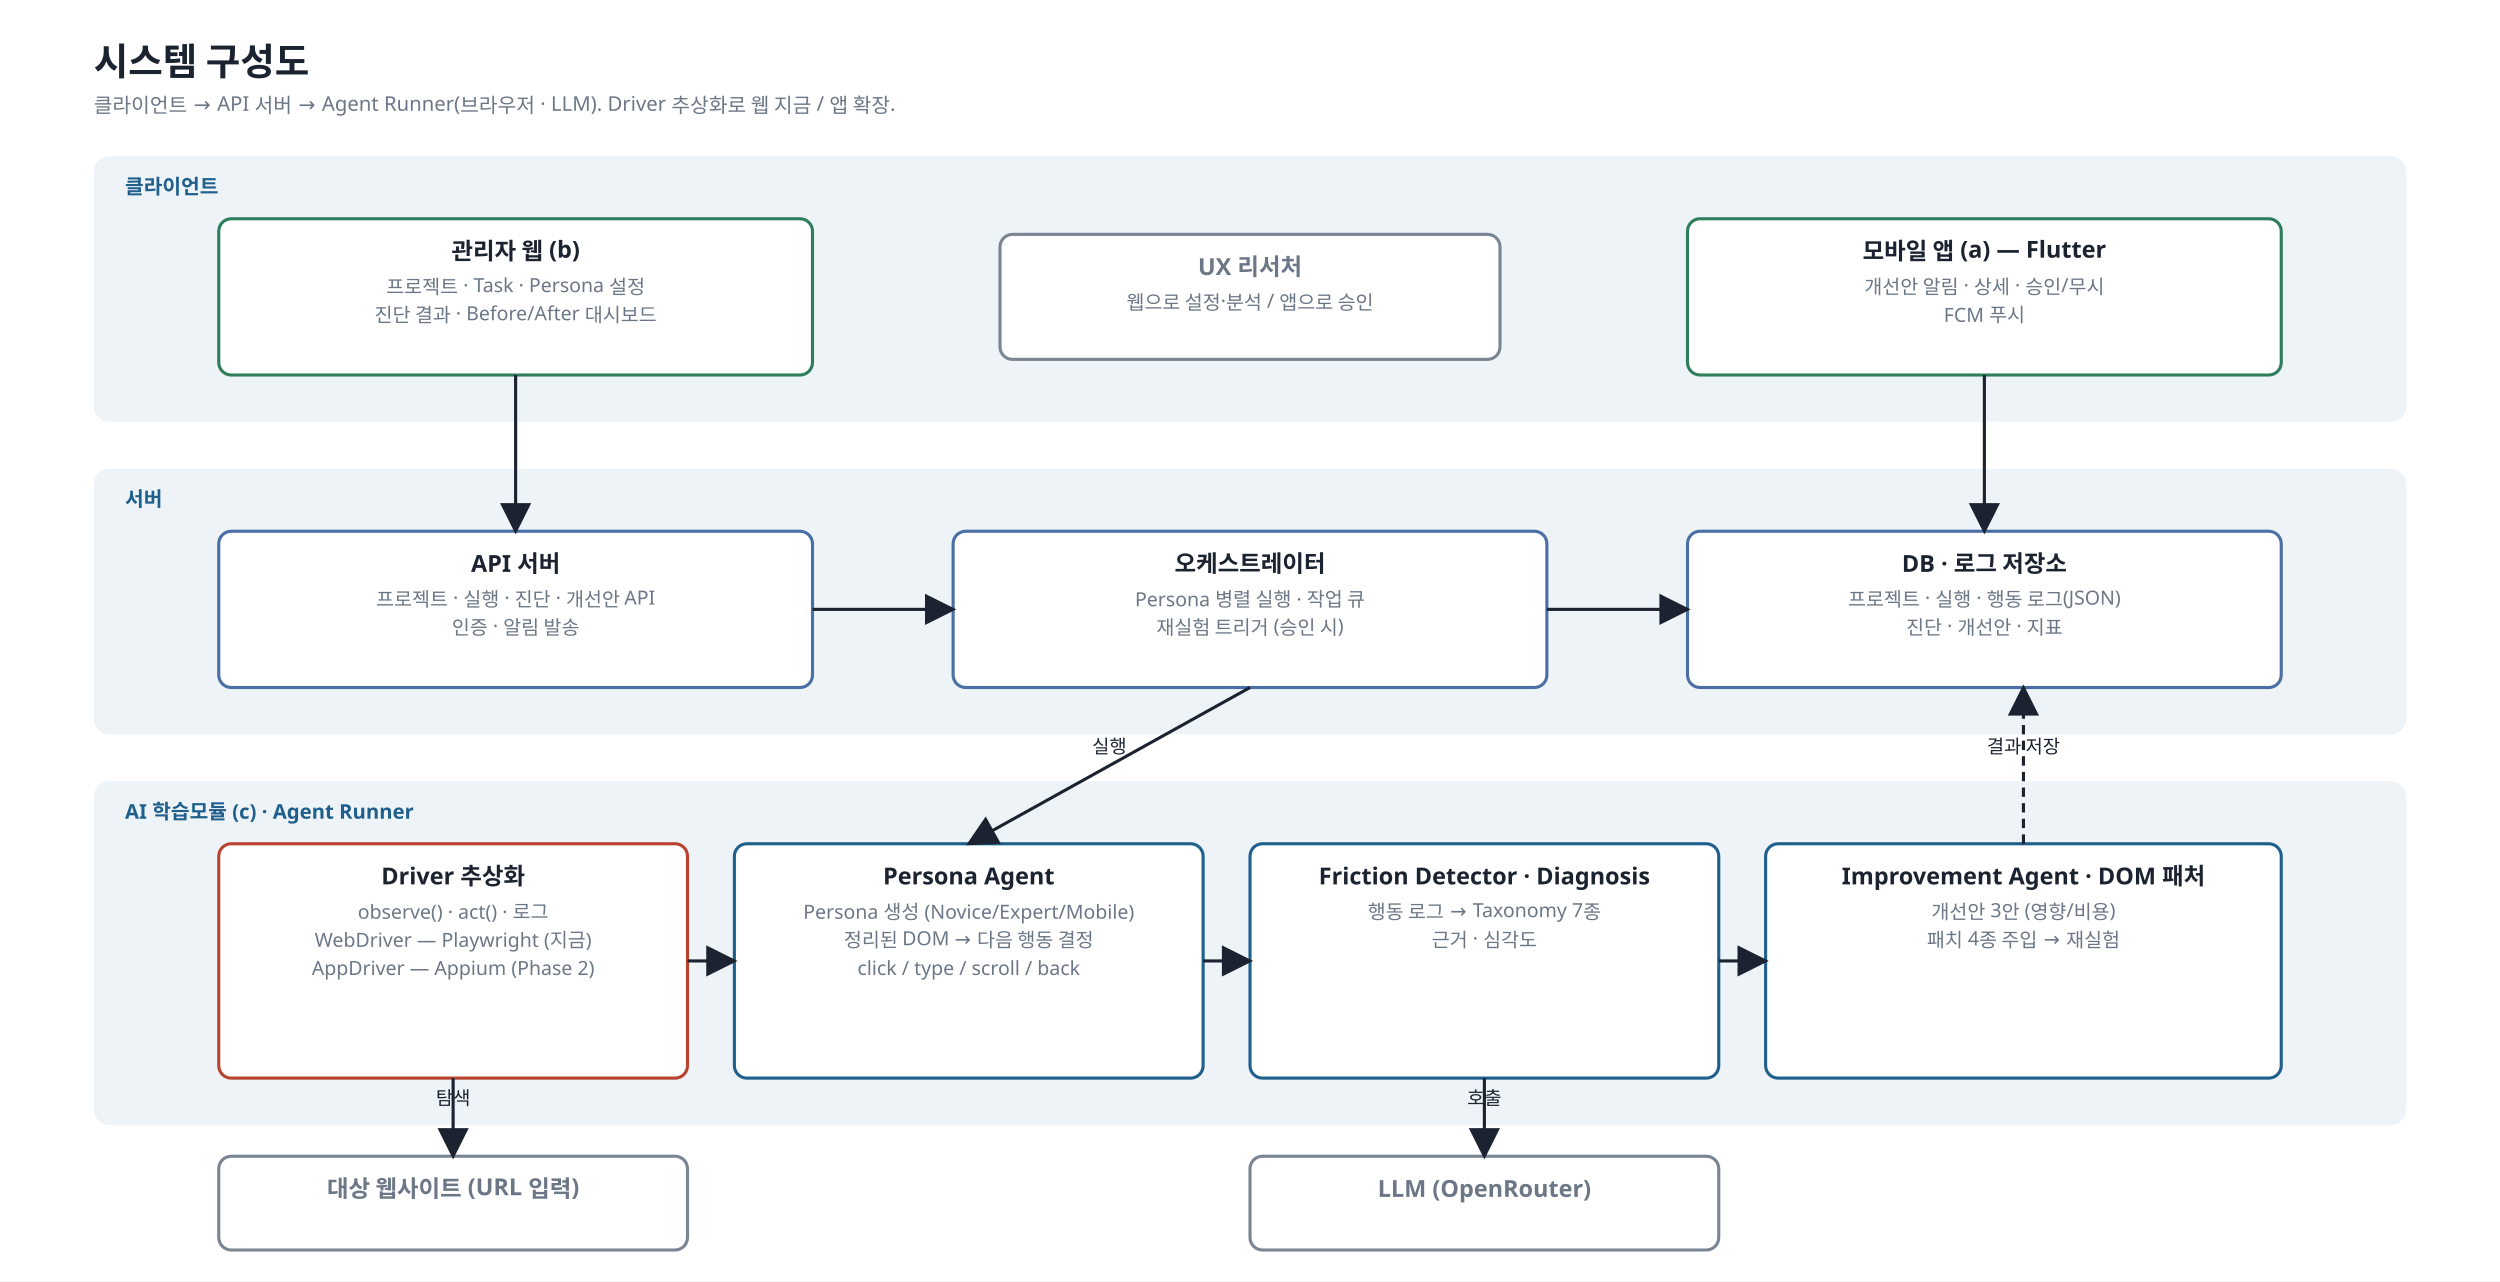
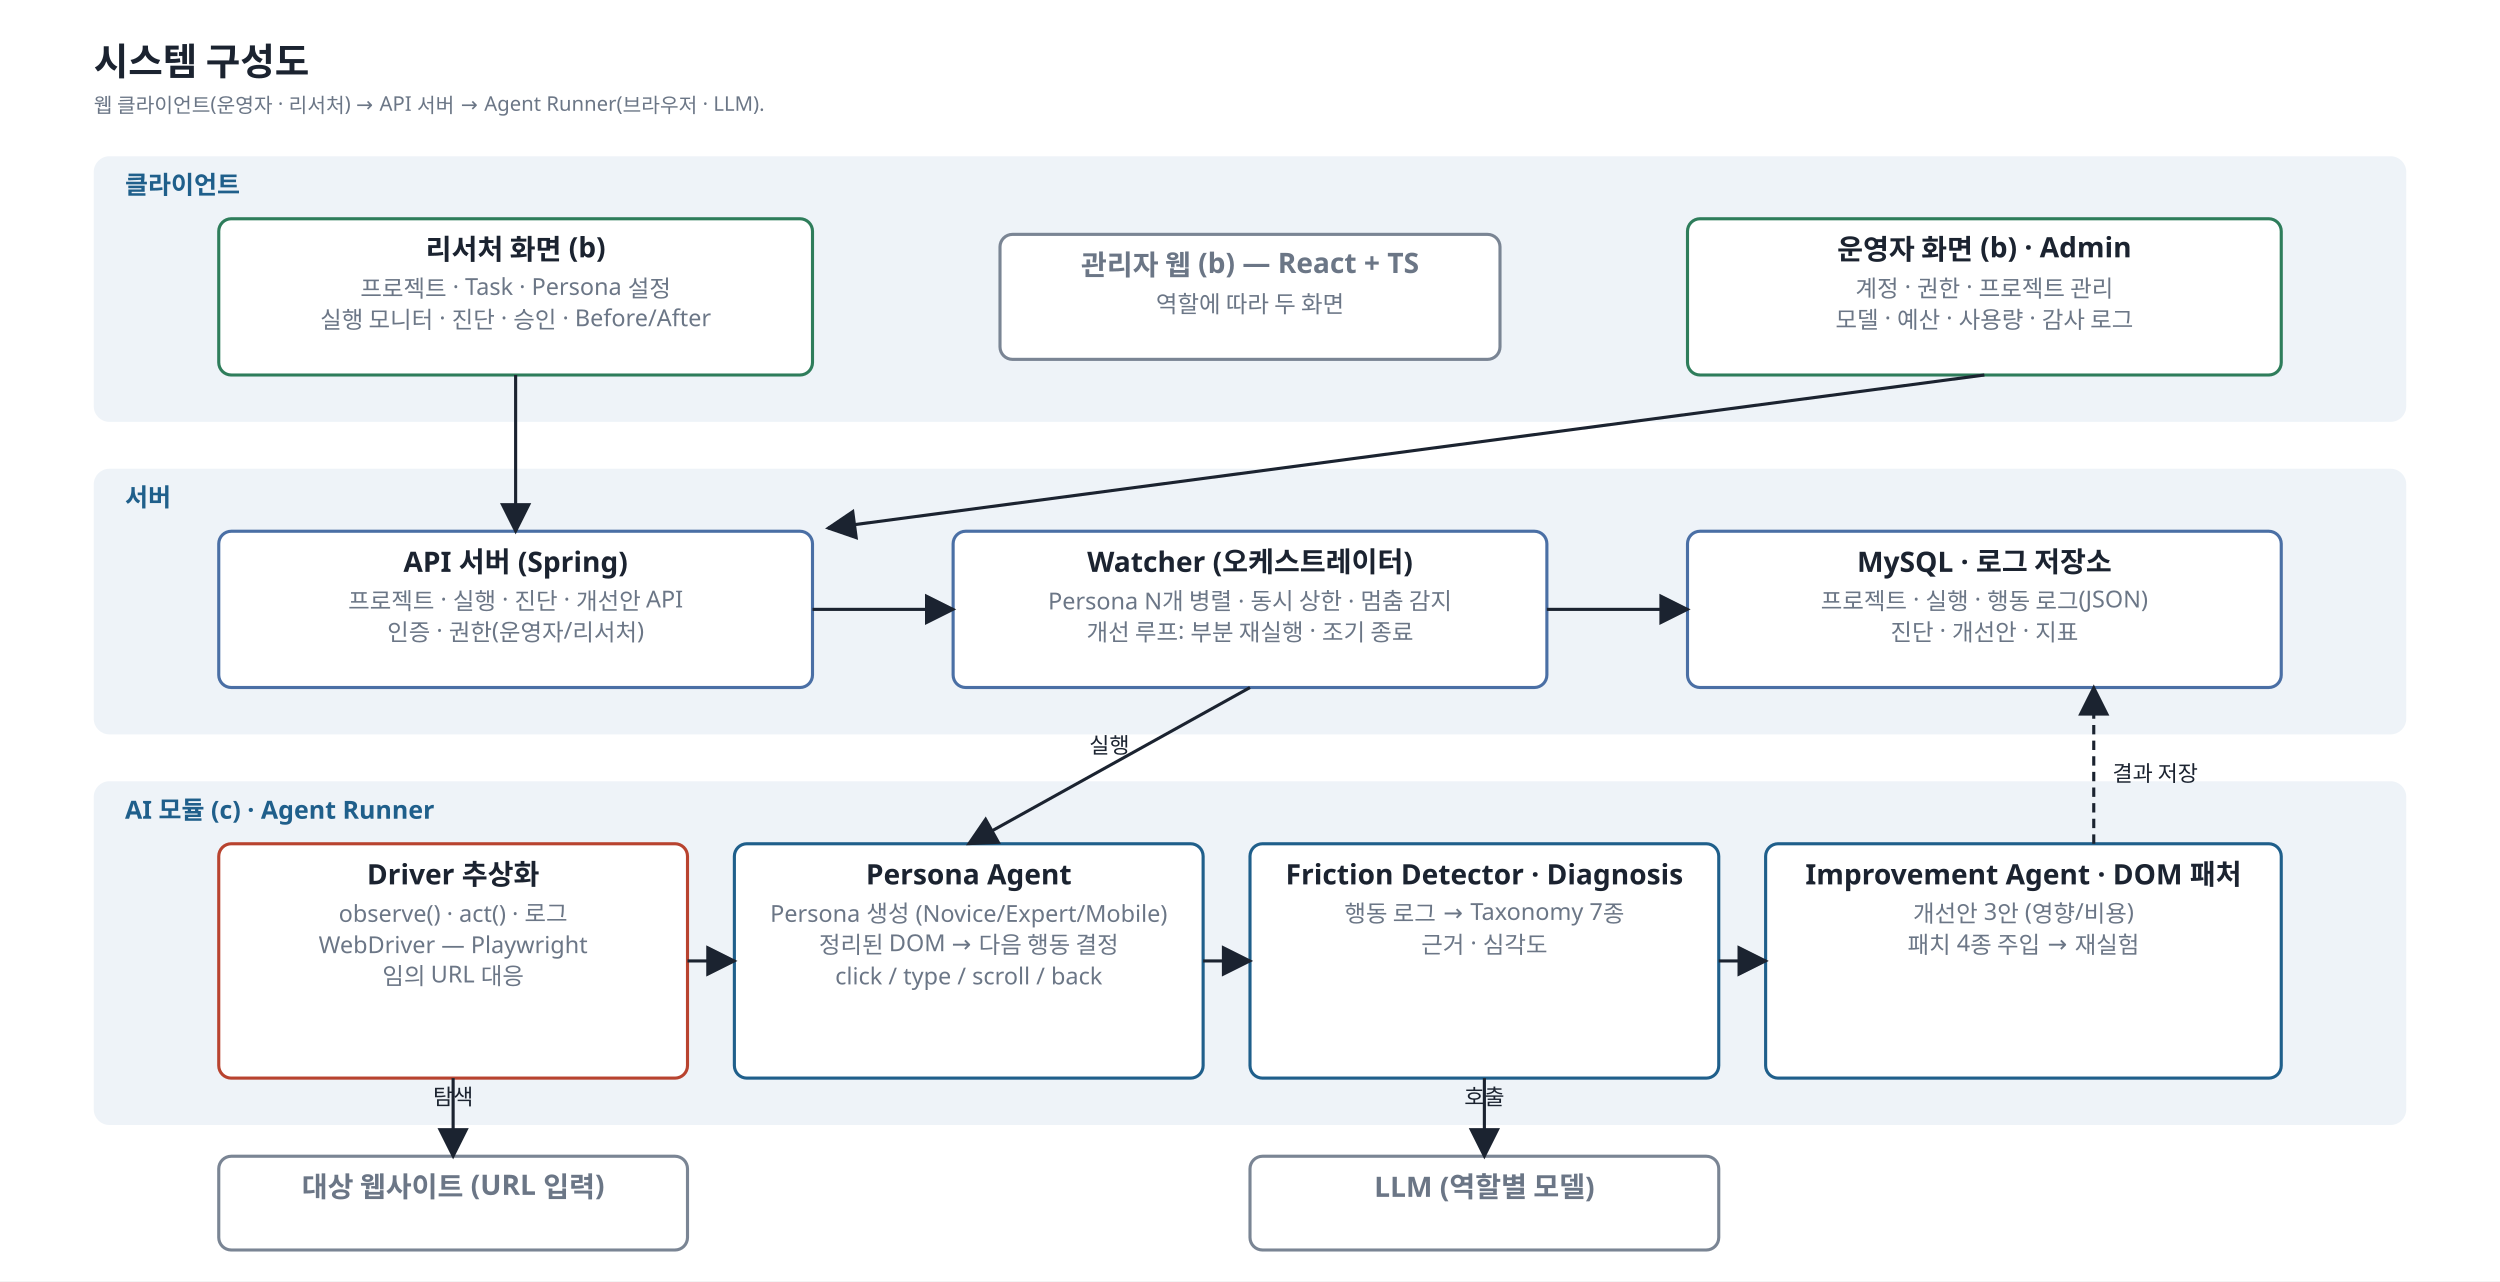
<svg xmlns="http://www.w3.org/2000/svg" viewBox="0 0 1600 820" width="1600" height="820" font-family="&quot;IBM Plex Sans KR&quot;,&quot;Apple SD Gothic Neo&quot;,&quot;Noto Sans KR&quot;,&quot;Malgun Gothic&quot;,sans-serif">
  <defs>
    <marker id="ah" markerWidth="10" markerHeight="10" refX="9" refY="5" orient="auto">
      <path d="M0,0 L10,5 L0,10 z" fill="#1B2330" />
    </marker>
  </defs>
  <rect width="1600" height="820" fill="#FFFFFF" />
  <text x="60" y="48" font-size="24" font-weight="700" fill="#1B2330">시스템 구성도</text>
-   <text x="60" y="72" font-size="13" fill="#6B7686">클라이언트 → API 서버 → Agent Runner(브라우저 · LLM). Driver 추상화로 웹 지금 / 앱 확장.</text>
+   <text x="60" y="72" font-size="13" fill="#6B7686">웹 클라이언트(운영자 · 리서처) → API 서버 → Agent Runner(브라우저 · LLM).</text>
  <rect x="60" y="100" width="1480" height="170" rx="10" fill="#EEF3F8" />
-   <text x="80" y="124" font-size="13" font-weight="600" fill="#1F5F8B">클라이언트</text>
+   <text x="80" y="124" font-size="16" font-weight="600" fill="#1F5F8B">클라이언트</text>
  <rect x="60" y="300" width="1480" height="170" rx="10" fill="#EEF3F8" />
-   <text x="80" y="324" font-size="13" font-weight="600" fill="#1F5F8B">서버</text>
+   <text x="80" y="324" font-size="16" font-weight="600" fill="#1F5F8B">서버</text>
  <rect x="60" y="500" width="1480" height="220" rx="10" fill="#EEF3F8" />
-   <text x="80" y="524" font-size="13" font-weight="600" fill="#1F5F8B">AI 학습모듈 (c) · Agent Runner</text>
+   <text x="80" y="524" font-size="16" font-weight="600" fill="#1F5F8B">AI 모듈 (c) · Agent Runner</text>
  <rect x="140" y="140" width="380" height="100" rx="8" fill="#FFFFFF" stroke="#2E7D5B" stroke-width="2" />
-   <text x="330.0" y="166" font-size="15" font-weight="700" fill="#1B2330" text-anchor="middle">관리자 웹 (b)</text>
-   <text x="330.0" y="188" font-size="12.5" fill="#6B7686" text-anchor="middle">프로젝트 · Task · Persona 설정</text>
-   <text x="330.0" y="206" font-size="12.5" fill="#6B7686" text-anchor="middle">진단 결과 · Before/After 대시보드</text>
+   <text x="330.0" y="166" font-size="18" font-weight="700" fill="#1B2330" text-anchor="middle">리서처 화면 (b)</text>
+   <text x="330.0" y="190" font-size="15" fill="#6B7686" text-anchor="middle">프로젝트 · Task · Persona 설정</text>
+   <text x="330.0" y="210" font-size="15" fill="#6B7686" text-anchor="middle">실행 모니터 · 진단 · 승인 · Before/After</text>
  <rect x="1080" y="140" width="380" height="100" rx="8" fill="#FFFFFF" stroke="#2E7D5B" stroke-width="2" />
-   <text x="1270.0" y="166" font-size="15" font-weight="700" fill="#1B2330" text-anchor="middle">모바일 앱 (a) — Flutter</text>
-   <text x="1270.0" y="188" font-size="12.5" fill="#6B7686" text-anchor="middle">개선안 알림 · 상세 · 승인/무시</text>
-   <text x="1270.0" y="206" font-size="12.5" fill="#6B7686" text-anchor="middle">FCM 푸시</text>
+   <text x="1270.0" y="166" font-size="18" font-weight="700" fill="#1B2330" text-anchor="middle">운영자 화면 (b) · Admin</text>
+   <text x="1270.0" y="190" font-size="15" fill="#6B7686" text-anchor="middle">계정 · 권한 · 프로젝트 관리</text>
+   <text x="1270.0" y="210" font-size="15" fill="#6B7686" text-anchor="middle">모델 · 예산 · 사용량 · 감사 로그</text>
  <rect x="640" y="150" width="320" height="80" rx="8" fill="#FFFFFF" stroke="#7A8594" stroke-width="2" />
-   <text x="800.0" y="176" font-size="15" font-weight="700" fill="#6B7686" text-anchor="middle">UX 리서처</text>
-   <text x="800.0" y="198" font-size="12.5" fill="#6B7686" text-anchor="middle">웹으로 설정·분석 / 앱으로 승인</text>
+   <text x="800.0" y="176" font-size="18" font-weight="700" fill="#6B7686" text-anchor="middle">관리자 웹 (b) — React + TS</text>
+   <text x="800.0" y="200" font-size="15" fill="#6B7686" text-anchor="middle">역할에 따라 두 화면</text>
  <rect x="140" y="340" width="380" height="100" rx="8" fill="#FFFFFF" stroke="#4A6FA5" stroke-width="2" />
-   <text x="330.0" y="366" font-size="15" font-weight="700" fill="#1B2330" text-anchor="middle">API 서버</text>
-   <text x="330.0" y="388" font-size="12.5" fill="#6B7686" text-anchor="middle">프로젝트 · 실행 · 진단 · 개선안 API</text>
-   <text x="330.0" y="406" font-size="12.5" fill="#6B7686" text-anchor="middle">인증 · 알림 발송</text>
+   <text x="330.0" y="366" font-size="18" font-weight="700" fill="#1B2330" text-anchor="middle">API 서버 (Spring)</text>
+   <text x="330.0" y="390" font-size="15" fill="#6B7686" text-anchor="middle">프로젝트 · 실행 · 진단 · 개선안 API</text>
+   <text x="330.0" y="410" font-size="15" fill="#6B7686" text-anchor="middle">인증 · 권한(운영자/리서처)</text>
  <rect x="610" y="340" width="380" height="100" rx="8" fill="#FFFFFF" stroke="#4A6FA5" stroke-width="2" />
-   <text x="800.0" y="366" font-size="15" font-weight="700" fill="#1B2330" text-anchor="middle">오케스트레이터</text>
-   <text x="800.0" y="388" font-size="12.5" fill="#6B7686" text-anchor="middle">Persona 병렬 실행 · 작업 큐</text>
-   <text x="800.0" y="406" font-size="12.5" fill="#6B7686" text-anchor="middle">재실험 트리거 (승인 시)</text>
+   <text x="800.0" y="366" font-size="18" font-weight="700" fill="#1B2330" text-anchor="middle">Watcher (오케스트레이터)</text>
+   <text x="800.0" y="390" font-size="15" fill="#6B7686" text-anchor="middle">Persona N개 병렬 · 동시 상한 · 멈춤 감지</text>
+   <text x="800.0" y="410" font-size="15" fill="#6B7686" text-anchor="middle">개선 루프: 부분 재실행 · 조기 종료</text>
  <rect x="1080" y="340" width="380" height="100" rx="8" fill="#FFFFFF" stroke="#4A6FA5" stroke-width="2" />
-   <text x="1270.0" y="366" font-size="15" font-weight="700" fill="#1B2330" text-anchor="middle">DB · 로그 저장소</text>
-   <text x="1270.0" y="388" font-size="12.5" fill="#6B7686" text-anchor="middle">프로젝트 · 실행 · 행동 로그(JSON)</text>
-   <text x="1270.0" y="406" font-size="12.5" fill="#6B7686" text-anchor="middle">진단 · 개선안 · 지표</text>
+   <text x="1270.0" y="366" font-size="18" font-weight="700" fill="#1B2330" text-anchor="middle">MySQL · 로그 저장소</text>
+   <text x="1270.0" y="390" font-size="15" fill="#6B7686" text-anchor="middle">프로젝트 · 실행 · 행동 로그(JSON)</text>
+   <text x="1270.0" y="410" font-size="15" fill="#6B7686" text-anchor="middle">진단 · 개선안 · 지표</text>
  <rect x="140" y="540" width="300" height="150" rx="8" fill="#FFFFFF" stroke="#B8432F" stroke-width="2" />
-   <text x="290.0" y="566" font-size="15" font-weight="700" fill="#1B2330" text-anchor="middle">Driver 추상화</text>
-   <text x="290.0" y="588" font-size="12.5" fill="#6B7686" text-anchor="middle">observe() · act() · 로그</text>
-   <text x="290.0" y="606" font-size="12.5" fill="#6B7686" text-anchor="middle">WebDriver — Playwright (지금)</text>
-   <text x="290.0" y="624" font-size="12.5" fill="#6B7686" text-anchor="middle">AppDriver — Appium (Phase 2)</text>
+   <text x="290.0" y="566" font-size="18" font-weight="700" fill="#1B2330" text-anchor="middle">Driver 추상화</text>
+   <text x="290.0" y="590" font-size="15" fill="#6B7686" text-anchor="middle">observe() · act() · 로그</text>
+   <text x="290.0" y="610" font-size="15" fill="#6B7686" text-anchor="middle">WebDriver — Playwright</text>
+   <text x="290.0" y="630" font-size="15" fill="#6B7686" text-anchor="middle">임의 URL 대응</text>
  <rect x="470" y="540" width="300" height="150" rx="8" fill="#FFFFFF" stroke="#1F5F8B" stroke-width="2" />
-   <text x="620.0" y="566" font-size="15" font-weight="700" fill="#1B2330" text-anchor="middle">Persona Agent</text>
-   <text x="620.0" y="588" font-size="12.5" fill="#6B7686" text-anchor="middle">Persona 생성 (Novice/Expert/Mobile)</text>
-   <text x="620.0" y="606" font-size="12.5" fill="#6B7686" text-anchor="middle">정리된 DOM → 다음 행동 결정</text>
-   <text x="620.0" y="624" font-size="12.5" fill="#6B7686" text-anchor="middle">click / type / scroll / back</text>
+   <text x="620.0" y="566" font-size="18" font-weight="700" fill="#1B2330" text-anchor="middle">Persona Agent</text>
+   <text x="620.0" y="590" font-size="15" fill="#6B7686" text-anchor="middle">Persona 생성 (Novice/Expert/Mobile)</text>
+   <text x="620.0" y="610" font-size="15" fill="#6B7686" text-anchor="middle">정리된 DOM → 다음 행동 결정</text>
+   <text x="620.0" y="630" font-size="15" fill="#6B7686" text-anchor="middle">click / type / scroll / back</text>
  <rect x="800" y="540" width="300" height="150" rx="8" fill="#FFFFFF" stroke="#1F5F8B" stroke-width="2" />
-   <text x="950.0" y="566" font-size="15" font-weight="700" fill="#1B2330" text-anchor="middle">Friction Detector · Diagnosis</text>
-   <text x="950.0" y="588" font-size="12.5" fill="#6B7686" text-anchor="middle">행동 로그 → Taxonomy 7종</text>
-   <text x="950.0" y="606" font-size="12.5" fill="#6B7686" text-anchor="middle">근거 · 심각도</text>
+   <text x="950.0" y="566" font-size="18" font-weight="700" fill="#1B2330" text-anchor="middle">Friction Detector · Diagnosis</text>
+   <text x="950.0" y="590" font-size="15" fill="#6B7686" text-anchor="middle">행동 로그 → Taxonomy 7종</text>
+   <text x="950.0" y="610" font-size="15" fill="#6B7686" text-anchor="middle">근거 · 심각도</text>
  <rect x="1130" y="540" width="330" height="150" rx="8" fill="#FFFFFF" stroke="#1F5F8B" stroke-width="2" />
-   <text x="1295.0" y="566" font-size="15" font-weight="700" fill="#1B2330" text-anchor="middle">Improvement Agent · DOM 패처</text>
-   <text x="1295.0" y="588" font-size="12.5" fill="#6B7686" text-anchor="middle">개선안 3안 (영향/비용)</text>
-   <text x="1295.0" y="606" font-size="12.5" fill="#6B7686" text-anchor="middle">패치 4종 주입 → 재실험</text>
+   <text x="1295.0" y="566" font-size="18" font-weight="700" fill="#1B2330" text-anchor="middle">Improvement Agent · DOM 패처</text>
+   <text x="1295.0" y="590" font-size="15" fill="#6B7686" text-anchor="middle">개선안 3안 (영향/비용)</text>
+   <text x="1295.0" y="610" font-size="15" fill="#6B7686" text-anchor="middle">패치 4종 주입 → 재실험</text>
  <rect x="140" y="740" width="300" height="60" rx="8" fill="#FFFFFF" stroke="#7A8594" stroke-width="2" />
-   <text x="290.0" y="766" font-size="15" font-weight="700" fill="#6B7686" text-anchor="middle">대상 웹사이트 (URL 입력)</text>
+   <text x="290.0" y="766" font-size="18" font-weight="700" fill="#6B7686" text-anchor="middle">대상 웹사이트 (URL 입력)</text>
  <rect x="800" y="740" width="300" height="60" rx="8" fill="#FFFFFF" stroke="#7A8594" stroke-width="2" />
-   <text x="950.0" y="766" font-size="15" font-weight="700" fill="#6B7686" text-anchor="middle">LLM (OpenRouter)</text>
+   <text x="950.0" y="766" font-size="18" font-weight="700" fill="#6B7686" text-anchor="middle">LLM (역할별 모델)</text>
  <line x1="330" y1="240" x2="330" y2="340" stroke="#1B2330" stroke-width="2" marker-end="url(#ah)" />
-   <line x1="1270" y1="240" x2="1270" y2="340" stroke="#1B2330" stroke-width="2" marker-end="url(#ah)" />
+   <line x1="1270" y1="240" x2="530" y2="338" stroke="#1B2330" stroke-width="2" marker-end="url(#ah)" />
  <line x1="520" y1="390" x2="610" y2="390" stroke="#1B2330" stroke-width="2" marker-end="url(#ah)" />
  <line x1="990" y1="390" x2="1080" y2="390" stroke="#1B2330" stroke-width="2" marker-end="url(#ah)" />
  <line x1="800" y1="440" x2="620" y2="540" stroke="#1B2330" stroke-width="2" marker-end="url(#ah)" />
-   <text x="710.0" y="482.0" font-size="12" fill="#1B2330" text-anchor="middle">실행</text>
-   <line x1="1295" y1="540" x2="1295" y2="440" stroke="#1B2330" stroke-width="2" marker-end="url(#ah)" stroke-dasharray="6,4" />
-   <text x="1295.0" y="482.0" font-size="12" fill="#1B2330" text-anchor="middle">결과 저장</text>
+   <text x="710.0" y="482.0" font-size="14" fill="#1B2330" text-anchor="middle">실행</text>
+   <line x1="1340" y1="540" x2="1340" y2="440" stroke="#1B2330" stroke-width="2" marker-end="url(#ah)" stroke-dasharray="6,4" />
+   <text x="1352" y="500" font-size="14" fill="#1B2330">결과 저장</text>
  <line x1="440" y1="615" x2="470" y2="615" stroke="#1B2330" stroke-width="2" marker-end="url(#ah)" />
  <line x1="770" y1="615" x2="800" y2="615" stroke="#1B2330" stroke-width="2" marker-end="url(#ah)" />
  <line x1="1100" y1="615" x2="1130" y2="615" stroke="#1B2330" stroke-width="2" marker-end="url(#ah)" />
  <line x1="290" y1="690" x2="290" y2="740" stroke="#1B2330" stroke-width="2" marker-end="url(#ah)" />
-   <text x="290.0" y="707.0" font-size="12" fill="#1B2330" text-anchor="middle">탐색</text>
+   <text x="290.0" y="707.0" font-size="14" fill="#1B2330" text-anchor="middle">탐색</text>
  <line x1="950" y1="690" x2="950" y2="740" stroke="#1B2330" stroke-width="2" marker-end="url(#ah)" />
-   <text x="950.0" y="707.0" font-size="12" fill="#1B2330" text-anchor="middle">호출</text>
+   <text x="950.0" y="707.0" font-size="14" fill="#1B2330" text-anchor="middle">호출</text>
</svg>
